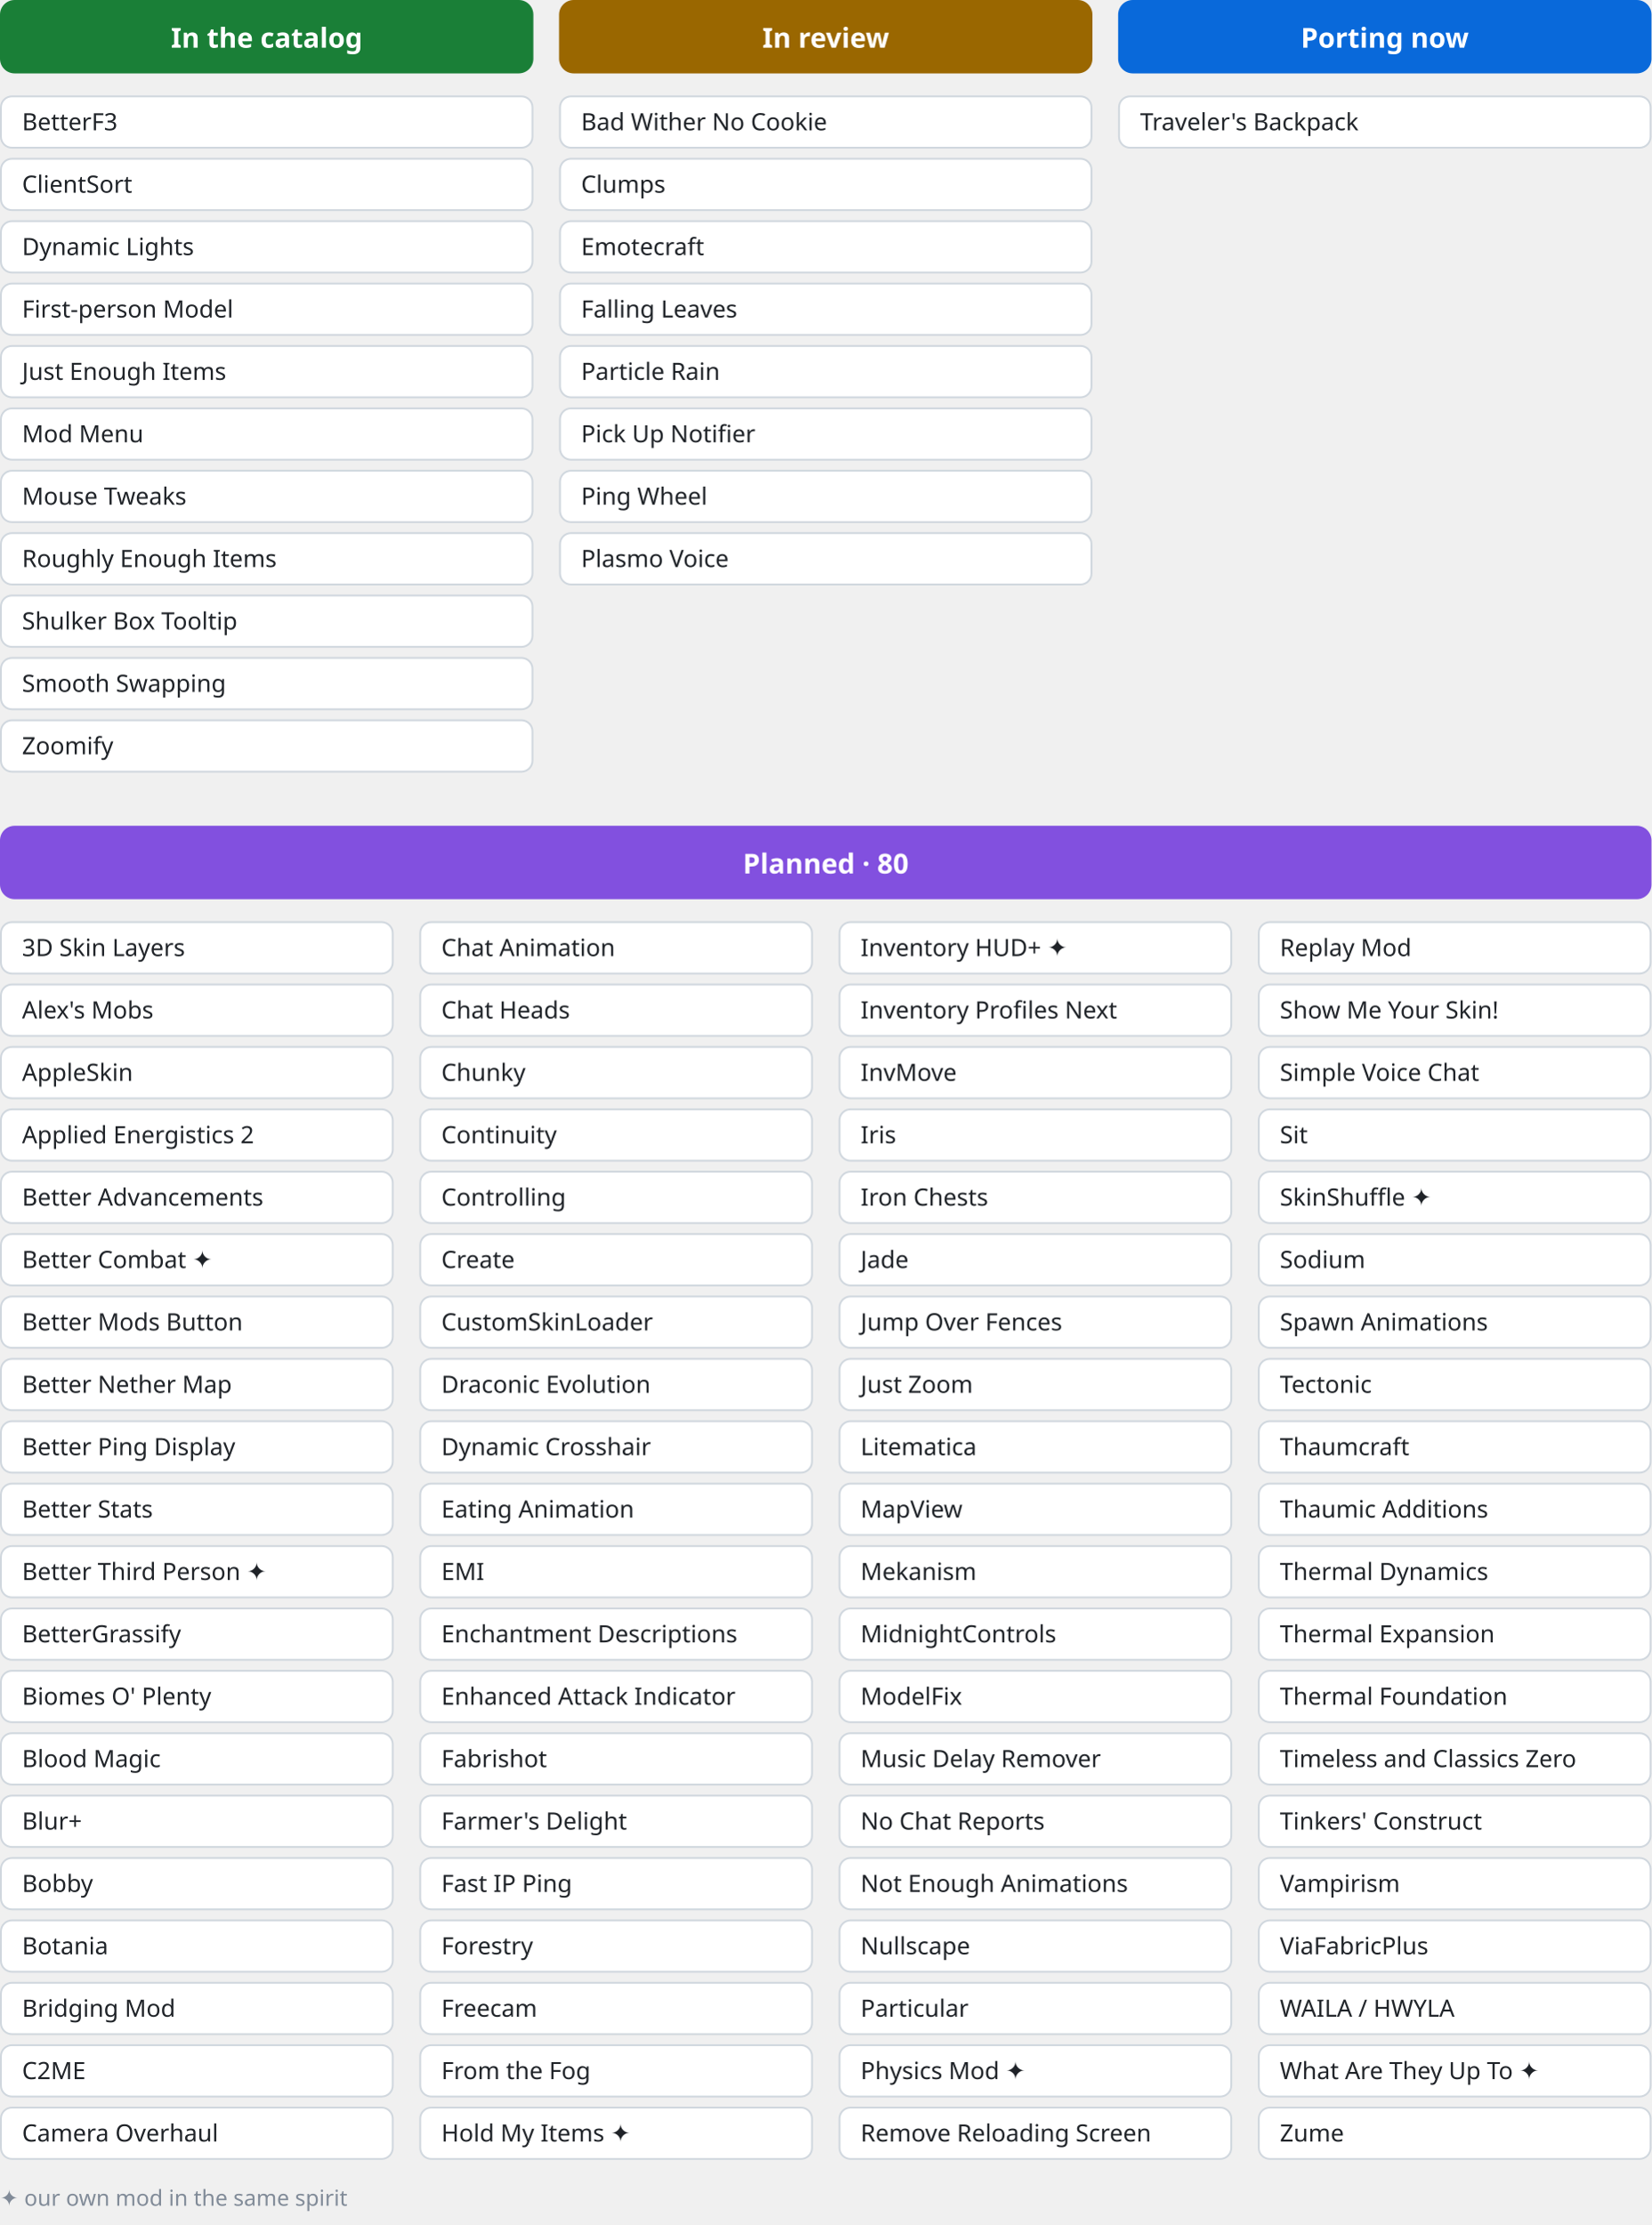
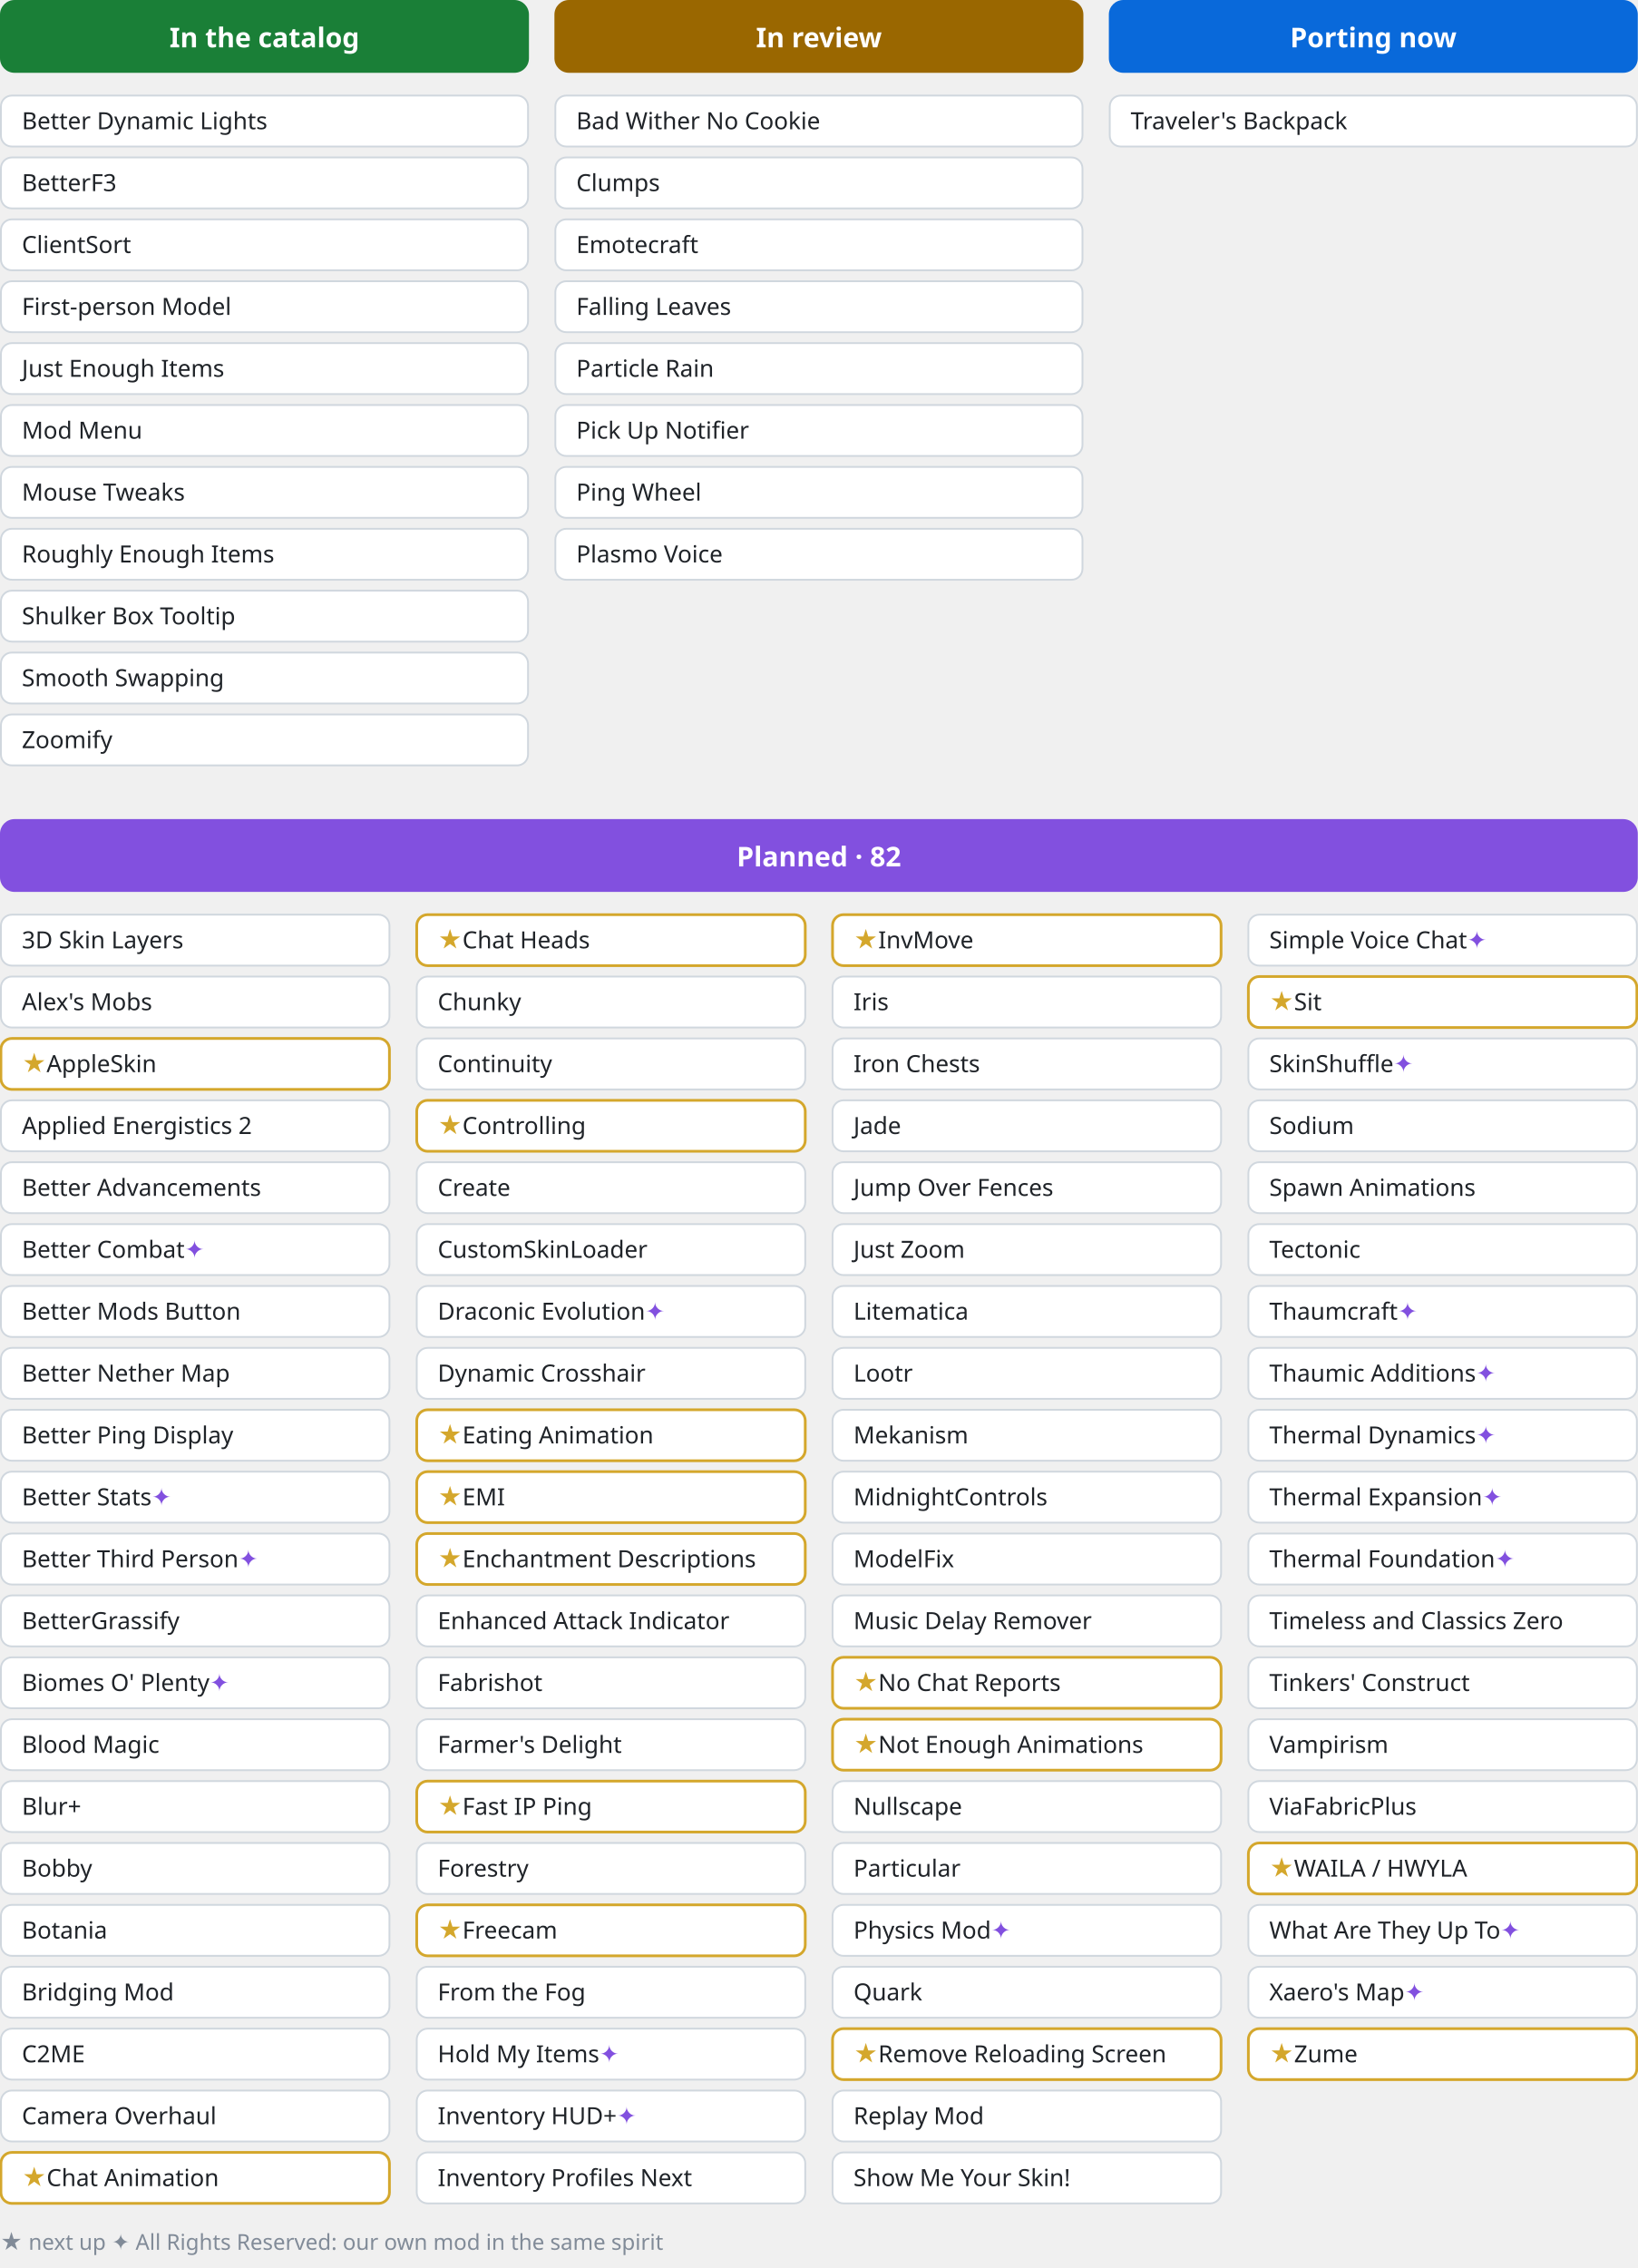
- <svg xmlns="http://www.w3.org/2000/svg" viewBox="0 0 900 1212" width="900" height="1212" role="img">
+ <svg xmlns="http://www.w3.org/2000/svg" viewBox="0 0 900 1246" width="900" height="1246" role="img">
  <style>
.bg{fill:#FFFFFF;stroke:#D0D7DE}.n{fill:#1F2328}.d{fill:#59636E}.a{fill:#818B98}
@media (prefers-color-scheme: dark){.bg{fill:#151B23;stroke:#3D444D}.n{fill:#F0F6FC}.d{fill:#9198A1}.a{fill:#6E7681}}
text{font-family:-apple-system,BlinkMacSystemFont,"Segoe UI","Noto Sans",Helvetica,Arial,sans-serif}
</style>
  <rect x="0" y="0" width="290.667" height="40" rx="8" fill="#1A7F37" />
  <text x="145.333" y="26" font-size="15" font-weight="600" fill="#fff" text-anchor="middle">In the catalog</text>
  <rect class="bg" x="0.5" y="52.5" width="289.667" height="28" rx="6" />
-   <text class="n" x="12" y="71" font-size="13">BetterF3</text>
+   <text class="n" x="12" y="71" font-size="13">Better Dynamic Lights</text>
  <rect class="bg" x="0.5" y="86.5" width="289.667" height="28" rx="6" />
-   <text class="n" x="12" y="105" font-size="13">ClientSort</text>
+   <text class="n" x="12" y="105" font-size="13">BetterF3</text>
  <rect class="bg" x="0.5" y="120.5" width="289.667" height="28" rx="6" />
-   <text class="n" x="12" y="139" font-size="13">Dynamic Lights</text>
+   <text class="n" x="12" y="139" font-size="13">ClientSort</text>
  <rect class="bg" x="0.5" y="154.5" width="289.667" height="28" rx="6" />
  <text class="n" x="12" y="173" font-size="13">First-person Model</text>
  <rect class="bg" x="0.5" y="188.5" width="289.667" height="28" rx="6" />
  <text class="n" x="12" y="207" font-size="13">Just Enough Items</text>
  <rect class="bg" x="0.5" y="222.5" width="289.667" height="28" rx="6" />
  <text class="n" x="12" y="241" font-size="13">Mod Menu</text>
  <rect class="bg" x="0.5" y="256.5" width="289.667" height="28" rx="6" />
  <text class="n" x="12" y="275" font-size="13">Mouse Tweaks</text>
  <rect class="bg" x="0.5" y="290.5" width="289.667" height="28" rx="6" />
  <text class="n" x="12" y="309" font-size="13">Roughly Enough Items</text>
  <rect class="bg" x="0.5" y="324.5" width="289.667" height="28" rx="6" />
  <text class="n" x="12" y="343" font-size="13">Shulker Box Tooltip</text>
  <rect class="bg" x="0.5" y="358.5" width="289.667" height="28" rx="6" />
  <text class="n" x="12" y="377" font-size="13">Smooth Swapping</text>
  <rect class="bg" x="0.5" y="392.5" width="289.667" height="28" rx="6" />
  <text class="n" x="12" y="411" font-size="13">Zoomify</text>
  <rect x="304.667" y="0" width="290.667" height="40" rx="8" fill="#9A6700" />
  <text x="450" y="26" font-size="15" font-weight="600" fill="#fff" text-anchor="middle">In review</text>
  <rect class="bg" x="305.167" y="52.5" width="289.667" height="28" rx="6" />
  <text class="n" x="316.667" y="71" font-size="13">Bad Wither No Cookie</text>
  <rect class="bg" x="305.167" y="86.5" width="289.667" height="28" rx="6" />
  <text class="n" x="316.667" y="105" font-size="13">Clumps</text>
  <rect class="bg" x="305.167" y="120.5" width="289.667" height="28" rx="6" />
  <text class="n" x="316.667" y="139" font-size="13">Emotecraft</text>
  <rect class="bg" x="305.167" y="154.5" width="289.667" height="28" rx="6" />
  <text class="n" x="316.667" y="173" font-size="13">Falling Leaves</text>
  <rect class="bg" x="305.167" y="188.5" width="289.667" height="28" rx="6" />
  <text class="n" x="316.667" y="207" font-size="13">Particle Rain</text>
  <rect class="bg" x="305.167" y="222.5" width="289.667" height="28" rx="6" />
  <text class="n" x="316.667" y="241" font-size="13">Pick Up Notifier</text>
  <rect class="bg" x="305.167" y="256.5" width="289.667" height="28" rx="6" />
  <text class="n" x="316.667" y="275" font-size="13">Ping Wheel</text>
  <rect class="bg" x="305.167" y="290.5" width="289.667" height="28" rx="6" />
  <text class="n" x="316.667" y="309" font-size="13">Plasmo Voice</text>
  <rect x="609.333" y="0" width="290.667" height="40" rx="8" fill="#0969DA" />
  <text x="754.667" y="26" font-size="15" font-weight="600" fill="#fff" text-anchor="middle">Porting now</text>
  <rect class="bg" x="609.833" y="52.5" width="289.667" height="28" rx="6" />
  <text class="n" x="621.333" y="71" font-size="13">Traveler's Backpack</text>
  <rect x="0" y="450" width="900" height="40" rx="8" fill="#8250DF" />
-   <text x="450" y="476" font-size="15" font-weight="600" fill="#fff" text-anchor="middle">Planned · 80</text>
+   <text x="450" y="476" font-size="15" font-weight="600" fill="#fff" text-anchor="middle">Planned · 82</text>
  <rect class="bg" x="0.5" y="502.5" width="213.5" height="28" rx="6" />
  <text class="n" x="12" y="521" font-size="13">3D Skin Layers</text>
  <rect class="bg" x="0.5" y="536.5" width="213.5" height="28" rx="6" />
  <text class="n" x="12" y="555" font-size="13">Alex's Mobs</text>
-   <rect class="bg" x="0.5" y="570.5" width="213.5" height="28" rx="6" />
-   <text class="n" x="12" y="589" font-size="13">AppleSkin</text>
+   <rect class="bg" x="0.5" y="570.5" width="213.5" height="28" rx="6" style="stroke:#D4A72C;stroke-width:1.5" />
+   <text class="n" x="12" y="589" font-size="13">
+     <tspan fill="#D4A72C">★ </tspan>AppleSkin</text>
  <rect class="bg" x="0.5" y="604.5" width="213.5" height="28" rx="6" />
  <text class="n" x="12" y="623" font-size="13">Applied Energistics 2</text>
  <rect class="bg" x="0.5" y="638.5" width="213.5" height="28" rx="6" />
  <text class="n" x="12" y="657" font-size="13">Better Advancements</text>
  <rect class="bg" x="0.5" y="672.5" width="213.5" height="28" rx="6" />
-   <text class="n" x="12" y="691" font-size="13">Better Combat ✦</text>
+   <text class="n" x="12" y="691" font-size="13">Better Combat<tspan fill="#8250DF"> ✦</tspan>
+   </text>
  <rect class="bg" x="0.5" y="706.5" width="213.5" height="28" rx="6" />
  <text class="n" x="12" y="725" font-size="13">Better Mods Button</text>
  <rect class="bg" x="0.5" y="740.5" width="213.5" height="28" rx="6" />
  <text class="n" x="12" y="759" font-size="13">Better Nether Map</text>
  <rect class="bg" x="0.5" y="774.5" width="213.5" height="28" rx="6" />
  <text class="n" x="12" y="793" font-size="13">Better Ping Display</text>
  <rect class="bg" x="0.5" y="808.5" width="213.5" height="28" rx="6" />
-   <text class="n" x="12" y="827" font-size="13">Better Stats</text>
+   <text class="n" x="12" y="827" font-size="13">Better Stats<tspan fill="#8250DF"> ✦</tspan>
+   </text>
  <rect class="bg" x="0.5" y="842.5" width="213.5" height="28" rx="6" />
-   <text class="n" x="12" y="861" font-size="13">Better Third Person ✦</text>
+   <text class="n" x="12" y="861" font-size="13">Better Third Person<tspan fill="#8250DF"> ✦</tspan>
+   </text>
  <rect class="bg" x="0.5" y="876.5" width="213.5" height="28" rx="6" />
  <text class="n" x="12" y="895" font-size="13">BetterGrassify</text>
  <rect class="bg" x="0.5" y="910.5" width="213.5" height="28" rx="6" />
-   <text class="n" x="12" y="929" font-size="13">Biomes O' Plenty</text>
+   <text class="n" x="12" y="929" font-size="13">Biomes O' Plenty<tspan fill="#8250DF"> ✦</tspan>
+   </text>
  <rect class="bg" x="0.5" y="944.5" width="213.5" height="28" rx="6" />
  <text class="n" x="12" y="963" font-size="13">Blood Magic</text>
  <rect class="bg" x="0.5" y="978.5" width="213.5" height="28" rx="6" />
  <text class="n" x="12" y="997" font-size="13">Blur+</text>
  <rect class="bg" x="0.5" y="1012.5" width="213.5" height="28" rx="6" />
  <text class="n" x="12" y="1031" font-size="13">Bobby</text>
  <rect class="bg" x="0.5" y="1046.5" width="213.5" height="28" rx="6" />
  <text class="n" x="12" y="1065" font-size="13">Botania</text>
  <rect class="bg" x="0.5" y="1080.5" width="213.5" height="28" rx="6" />
  <text class="n" x="12" y="1099" font-size="13">Bridging Mod</text>
  <rect class="bg" x="0.5" y="1114.5" width="213.5" height="28" rx="6" />
  <text class="n" x="12" y="1133" font-size="13">C2ME</text>
  <rect class="bg" x="0.5" y="1148.5" width="213.5" height="28" rx="6" />
  <text class="n" x="12" y="1167" font-size="13">Camera Overhaul</text>
-   <rect class="bg" x="229" y="502.5" width="213.5" height="28" rx="6" />
-   <text class="n" x="240.5" y="521" font-size="13">Chat Animation</text>
+   <rect class="bg" x="0.5" y="1182.5" width="213.5" height="28" rx="6" style="stroke:#D4A72C;stroke-width:1.5" />
+   <text class="n" x="12" y="1201" font-size="13">
+     <tspan fill="#D4A72C">★ </tspan>Chat Animation</text>
+   <rect class="bg" x="229" y="502.5" width="213.5" height="28" rx="6" style="stroke:#D4A72C;stroke-width:1.5" />
+   <text class="n" x="240.5" y="521" font-size="13">
+     <tspan fill="#D4A72C">★ </tspan>Chat Heads</text>
  <rect class="bg" x="229" y="536.5" width="213.5" height="28" rx="6" />
-   <text class="n" x="240.5" y="555" font-size="13">Chat Heads</text>
+   <text class="n" x="240.5" y="555" font-size="13">Chunky</text>
  <rect class="bg" x="229" y="570.5" width="213.5" height="28" rx="6" />
-   <text class="n" x="240.5" y="589" font-size="13">Chunky</text>
-   <rect class="bg" x="229" y="604.5" width="213.5" height="28" rx="6" />
-   <text class="n" x="240.5" y="623" font-size="13">Continuity</text>
+   <text class="n" x="240.5" y="589" font-size="13">Continuity</text>
+   <rect class="bg" x="229" y="604.5" width="213.5" height="28" rx="6" style="stroke:#D4A72C;stroke-width:1.5" />
+   <text class="n" x="240.5" y="623" font-size="13">
+     <tspan fill="#D4A72C">★ </tspan>Controlling</text>
  <rect class="bg" x="229" y="638.5" width="213.5" height="28" rx="6" />
-   <text class="n" x="240.5" y="657" font-size="13">Controlling</text>
+   <text class="n" x="240.5" y="657" font-size="13">Create</text>
  <rect class="bg" x="229" y="672.5" width="213.5" height="28" rx="6" />
-   <text class="n" x="240.5" y="691" font-size="13">Create</text>
+   <text class="n" x="240.5" y="691" font-size="13">CustomSkinLoader</text>
  <rect class="bg" x="229" y="706.5" width="213.5" height="28" rx="6" />
-   <text class="n" x="240.5" y="725" font-size="13">CustomSkinLoader</text>
+   <text class="n" x="240.5" y="725" font-size="13">Draconic Evolution<tspan fill="#8250DF"> ✦</tspan>
+   </text>
  <rect class="bg" x="229" y="740.5" width="213.5" height="28" rx="6" />
-   <text class="n" x="240.5" y="759" font-size="13">Draconic Evolution</text>
-   <rect class="bg" x="229" y="774.5" width="213.5" height="28" rx="6" />
-   <text class="n" x="240.5" y="793" font-size="13">Dynamic Crosshair</text>
-   <rect class="bg" x="229" y="808.5" width="213.5" height="28" rx="6" />
-   <text class="n" x="240.5" y="827" font-size="13">Eating Animation</text>
-   <rect class="bg" x="229" y="842.5" width="213.5" height="28" rx="6" />
-   <text class="n" x="240.5" y="861" font-size="13">EMI</text>
+   <text class="n" x="240.5" y="759" font-size="13">Dynamic Crosshair</text>
+   <rect class="bg" x="229" y="774.5" width="213.5" height="28" rx="6" style="stroke:#D4A72C;stroke-width:1.5" />
+   <text class="n" x="240.5" y="793" font-size="13">
+     <tspan fill="#D4A72C">★ </tspan>Eating Animation</text>
+   <rect class="bg" x="229" y="808.5" width="213.5" height="28" rx="6" style="stroke:#D4A72C;stroke-width:1.5" />
+   <text class="n" x="240.5" y="827" font-size="13">
+     <tspan fill="#D4A72C">★ </tspan>EMI</text>
+   <rect class="bg" x="229" y="842.5" width="213.5" height="28" rx="6" style="stroke:#D4A72C;stroke-width:1.5" />
+   <text class="n" x="240.5" y="861" font-size="13">
+     <tspan fill="#D4A72C">★ </tspan>Enchantment Descriptions</text>
  <rect class="bg" x="229" y="876.5" width="213.5" height="28" rx="6" />
-   <text class="n" x="240.5" y="895" font-size="13">Enchantment Descriptions</text>
+   <text class="n" x="240.5" y="895" font-size="13">Enhanced Attack Indicator</text>
  <rect class="bg" x="229" y="910.5" width="213.5" height="28" rx="6" />
-   <text class="n" x="240.5" y="929" font-size="13">Enhanced Attack Indicator</text>
+   <text class="n" x="240.5" y="929" font-size="13">Fabrishot</text>
  <rect class="bg" x="229" y="944.5" width="213.5" height="28" rx="6" />
-   <text class="n" x="240.5" y="963" font-size="13">Fabrishot</text>
-   <rect class="bg" x="229" y="978.5" width="213.5" height="28" rx="6" />
-   <text class="n" x="240.5" y="997" font-size="13">Farmer's Delight</text>
+   <text class="n" x="240.5" y="963" font-size="13">Farmer's Delight</text>
+   <rect class="bg" x="229" y="978.5" width="213.5" height="28" rx="6" style="stroke:#D4A72C;stroke-width:1.5" />
+   <text class="n" x="240.5" y="997" font-size="13">
+     <tspan fill="#D4A72C">★ </tspan>Fast IP Ping</text>
  <rect class="bg" x="229" y="1012.5" width="213.5" height="28" rx="6" />
-   <text class="n" x="240.5" y="1031" font-size="13">Fast IP Ping</text>
-   <rect class="bg" x="229" y="1046.5" width="213.5" height="28" rx="6" />
-   <text class="n" x="240.5" y="1065" font-size="13">Forestry</text>
+   <text class="n" x="240.5" y="1031" font-size="13">Forestry</text>
+   <rect class="bg" x="229" y="1046.5" width="213.5" height="28" rx="6" style="stroke:#D4A72C;stroke-width:1.5" />
+   <text class="n" x="240.5" y="1065" font-size="13">
+     <tspan fill="#D4A72C">★ </tspan>Freecam</text>
  <rect class="bg" x="229" y="1080.5" width="213.5" height="28" rx="6" />
-   <text class="n" x="240.5" y="1099" font-size="13">Freecam</text>
+   <text class="n" x="240.5" y="1099" font-size="13">From the Fog</text>
  <rect class="bg" x="229" y="1114.5" width="213.5" height="28" rx="6" />
-   <text class="n" x="240.5" y="1133" font-size="13">From the Fog</text>
+   <text class="n" x="240.5" y="1133" font-size="13">Hold My Items<tspan fill="#8250DF"> ✦</tspan>
+   </text>
  <rect class="bg" x="229" y="1148.5" width="213.5" height="28" rx="6" />
-   <text class="n" x="240.5" y="1167" font-size="13">Hold My Items ✦</text>
-   <rect class="bg" x="457.5" y="502.5" width="213.5" height="28" rx="6" />
-   <text class="n" x="469" y="521" font-size="13">Inventory HUD+ ✦</text>
+   <text class="n" x="240.5" y="1167" font-size="13">Inventory HUD+<tspan fill="#8250DF"> ✦</tspan>
+   </text>
+   <rect class="bg" x="229" y="1182.5" width="213.5" height="28" rx="6" />
+   <text class="n" x="240.5" y="1201" font-size="13">Inventory Profiles Next</text>
+   <rect class="bg" x="457.5" y="502.5" width="213.5" height="28" rx="6" style="stroke:#D4A72C;stroke-width:1.5" />
+   <text class="n" x="469" y="521" font-size="13">
+     <tspan fill="#D4A72C">★ </tspan>InvMove</text>
  <rect class="bg" x="457.5" y="536.5" width="213.5" height="28" rx="6" />
-   <text class="n" x="469" y="555" font-size="13">Inventory Profiles Next</text>
+   <text class="n" x="469" y="555" font-size="13">Iris</text>
  <rect class="bg" x="457.5" y="570.5" width="213.5" height="28" rx="6" />
-   <text class="n" x="469" y="589" font-size="13">InvMove</text>
+   <text class="n" x="469" y="589" font-size="13">Iron Chests</text>
  <rect class="bg" x="457.5" y="604.5" width="213.5" height="28" rx="6" />
-   <text class="n" x="469" y="623" font-size="13">Iris</text>
+   <text class="n" x="469" y="623" font-size="13">Jade</text>
  <rect class="bg" x="457.5" y="638.5" width="213.5" height="28" rx="6" />
-   <text class="n" x="469" y="657" font-size="13">Iron Chests</text>
+   <text class="n" x="469" y="657" font-size="13">Jump Over Fences</text>
  <rect class="bg" x="457.5" y="672.5" width="213.5" height="28" rx="6" />
-   <text class="n" x="469" y="691" font-size="13">Jade</text>
+   <text class="n" x="469" y="691" font-size="13">Just Zoom</text>
  <rect class="bg" x="457.5" y="706.5" width="213.5" height="28" rx="6" />
-   <text class="n" x="469" y="725" font-size="13">Jump Over Fences</text>
+   <text class="n" x="469" y="725" font-size="13">Litematica</text>
  <rect class="bg" x="457.5" y="740.5" width="213.5" height="28" rx="6" />
-   <text class="n" x="469" y="759" font-size="13">Just Zoom</text>
+   <text class="n" x="469" y="759" font-size="13">Lootr</text>
  <rect class="bg" x="457.5" y="774.5" width="213.5" height="28" rx="6" />
-   <text class="n" x="469" y="793" font-size="13">Litematica</text>
+   <text class="n" x="469" y="793" font-size="13">Mekanism</text>
  <rect class="bg" x="457.5" y="808.5" width="213.5" height="28" rx="6" />
-   <text class="n" x="469" y="827" font-size="13">MapView</text>
+   <text class="n" x="469" y="827" font-size="13">MidnightControls</text>
  <rect class="bg" x="457.5" y="842.5" width="213.5" height="28" rx="6" />
-   <text class="n" x="469" y="861" font-size="13">Mekanism</text>
+   <text class="n" x="469" y="861" font-size="13">ModelFix</text>
  <rect class="bg" x="457.5" y="876.5" width="213.5" height="28" rx="6" />
-   <text class="n" x="469" y="895" font-size="13">MidnightControls</text>
-   <rect class="bg" x="457.5" y="910.5" width="213.5" height="28" rx="6" />
-   <text class="n" x="469" y="929" font-size="13">ModelFix</text>
-   <rect class="bg" x="457.5" y="944.5" width="213.5" height="28" rx="6" />
-   <text class="n" x="469" y="963" font-size="13">Music Delay Remover</text>
+   <text class="n" x="469" y="895" font-size="13">Music Delay Remover</text>
+   <rect class="bg" x="457.5" y="910.5" width="213.5" height="28" rx="6" style="stroke:#D4A72C;stroke-width:1.5" />
+   <text class="n" x="469" y="929" font-size="13">
+     <tspan fill="#D4A72C">★ </tspan>No Chat Reports</text>
+   <rect class="bg" x="457.5" y="944.5" width="213.5" height="28" rx="6" style="stroke:#D4A72C;stroke-width:1.5" />
+   <text class="n" x="469" y="963" font-size="13">
+     <tspan fill="#D4A72C">★ </tspan>Not Enough Animations</text>
  <rect class="bg" x="457.5" y="978.5" width="213.5" height="28" rx="6" />
-   <text class="n" x="469" y="997" font-size="13">No Chat Reports</text>
+   <text class="n" x="469" y="997" font-size="13">Nullscape</text>
  <rect class="bg" x="457.5" y="1012.5" width="213.5" height="28" rx="6" />
-   <text class="n" x="469" y="1031" font-size="13">Not Enough Animations</text>
+   <text class="n" x="469" y="1031" font-size="13">Particular</text>
  <rect class="bg" x="457.5" y="1046.5" width="213.5" height="28" rx="6" />
-   <text class="n" x="469" y="1065" font-size="13">Nullscape</text>
+   <text class="n" x="469" y="1065" font-size="13">Physics Mod<tspan fill="#8250DF"> ✦</tspan>
+   </text>
  <rect class="bg" x="457.5" y="1080.5" width="213.5" height="28" rx="6" />
-   <text class="n" x="469" y="1099" font-size="13">Particular</text>
-   <rect class="bg" x="457.5" y="1114.5" width="213.5" height="28" rx="6" />
-   <text class="n" x="469" y="1133" font-size="13">Physics Mod ✦</text>
+   <text class="n" x="469" y="1099" font-size="13">Quark</text>
+   <rect class="bg" x="457.5" y="1114.5" width="213.5" height="28" rx="6" style="stroke:#D4A72C;stroke-width:1.5" />
+   <text class="n" x="469" y="1133" font-size="13">
+     <tspan fill="#D4A72C">★ </tspan>Remove Reloading Screen</text>
  <rect class="bg" x="457.5" y="1148.5" width="213.5" height="28" rx="6" />
-   <text class="n" x="469" y="1167" font-size="13">Remove Reloading Screen</text>
+   <text class="n" x="469" y="1167" font-size="13">Replay Mod</text>
+   <rect class="bg" x="457.5" y="1182.5" width="213.5" height="28" rx="6" />
+   <text class="n" x="469" y="1201" font-size="13">Show Me Your Skin!</text>
  <rect class="bg" x="686" y="502.5" width="213.5" height="28" rx="6" />
-   <text class="n" x="697.5" y="521" font-size="13">Replay Mod</text>
-   <rect class="bg" x="686" y="536.5" width="213.5" height="28" rx="6" />
-   <text class="n" x="697.5" y="555" font-size="13">Show Me Your Skin!</text>
+   <text class="n" x="697.5" y="521" font-size="13">Simple Voice Chat<tspan fill="#8250DF"> ✦</tspan>
+   </text>
+   <rect class="bg" x="686" y="536.5" width="213.5" height="28" rx="6" style="stroke:#D4A72C;stroke-width:1.5" />
+   <text class="n" x="697.5" y="555" font-size="13">
+     <tspan fill="#D4A72C">★ </tspan>Sit</text>
  <rect class="bg" x="686" y="570.5" width="213.5" height="28" rx="6" />
-   <text class="n" x="697.5" y="589" font-size="13">Simple Voice Chat</text>
+   <text class="n" x="697.5" y="589" font-size="13">SkinShuffle<tspan fill="#8250DF"> ✦</tspan>
+   </text>
  <rect class="bg" x="686" y="604.5" width="213.5" height="28" rx="6" />
-   <text class="n" x="697.5" y="623" font-size="13">Sit</text>
+   <text class="n" x="697.5" y="623" font-size="13">Sodium</text>
  <rect class="bg" x="686" y="638.5" width="213.5" height="28" rx="6" />
-   <text class="n" x="697.5" y="657" font-size="13">SkinShuffle ✦</text>
+   <text class="n" x="697.5" y="657" font-size="13">Spawn Animations</text>
  <rect class="bg" x="686" y="672.5" width="213.5" height="28" rx="6" />
-   <text class="n" x="697.5" y="691" font-size="13">Sodium</text>
+   <text class="n" x="697.5" y="691" font-size="13">Tectonic</text>
  <rect class="bg" x="686" y="706.5" width="213.5" height="28" rx="6" />
-   <text class="n" x="697.5" y="725" font-size="13">Spawn Animations</text>
+   <text class="n" x="697.5" y="725" font-size="13">Thaumcraft<tspan fill="#8250DF"> ✦</tspan>
+   </text>
  <rect class="bg" x="686" y="740.5" width="213.5" height="28" rx="6" />
-   <text class="n" x="697.5" y="759" font-size="13">Tectonic</text>
+   <text class="n" x="697.5" y="759" font-size="13">Thaumic Additions<tspan fill="#8250DF"> ✦</tspan>
+   </text>
  <rect class="bg" x="686" y="774.5" width="213.5" height="28" rx="6" />
-   <text class="n" x="697.5" y="793" font-size="13">Thaumcraft</text>
+   <text class="n" x="697.5" y="793" font-size="13">Thermal Dynamics<tspan fill="#8250DF"> ✦</tspan>
+   </text>
  <rect class="bg" x="686" y="808.5" width="213.5" height="28" rx="6" />
-   <text class="n" x="697.5" y="827" font-size="13">Thaumic Additions</text>
+   <text class="n" x="697.5" y="827" font-size="13">Thermal Expansion<tspan fill="#8250DF"> ✦</tspan>
+   </text>
  <rect class="bg" x="686" y="842.5" width="213.5" height="28" rx="6" />
-   <text class="n" x="697.5" y="861" font-size="13">Thermal Dynamics</text>
+   <text class="n" x="697.5" y="861" font-size="13">Thermal Foundation<tspan fill="#8250DF"> ✦</tspan>
+   </text>
  <rect class="bg" x="686" y="876.5" width="213.5" height="28" rx="6" />
-   <text class="n" x="697.5" y="895" font-size="13">Thermal Expansion</text>
+   <text class="n" x="697.5" y="895" font-size="13">Timeless and Classics Zero</text>
  <rect class="bg" x="686" y="910.5" width="213.5" height="28" rx="6" />
-   <text class="n" x="697.5" y="929" font-size="13">Thermal Foundation</text>
+   <text class="n" x="697.5" y="929" font-size="13">Tinkers' Construct</text>
  <rect class="bg" x="686" y="944.5" width="213.5" height="28" rx="6" />
-   <text class="n" x="697.5" y="963" font-size="13">Timeless and Classics Zero</text>
+   <text class="n" x="697.5" y="963" font-size="13">Vampirism</text>
  <rect class="bg" x="686" y="978.5" width="213.5" height="28" rx="6" />
-   <text class="n" x="697.5" y="997" font-size="13">Tinkers' Construct</text>
-   <rect class="bg" x="686" y="1012.5" width="213.5" height="28" rx="6" />
-   <text class="n" x="697.5" y="1031" font-size="13">Vampirism</text>
+   <text class="n" x="697.5" y="997" font-size="13">ViaFabricPlus</text>
+   <rect class="bg" x="686" y="1012.5" width="213.5" height="28" rx="6" style="stroke:#D4A72C;stroke-width:1.5" />
+   <text class="n" x="697.5" y="1031" font-size="13">
+     <tspan fill="#D4A72C">★ </tspan>WAILA / HWYLA</text>
  <rect class="bg" x="686" y="1046.5" width="213.5" height="28" rx="6" />
-   <text class="n" x="697.5" y="1065" font-size="13">ViaFabricPlus</text>
+   <text class="n" x="697.5" y="1065" font-size="13">What Are They Up To<tspan fill="#8250DF"> ✦</tspan>
+   </text>
  <rect class="bg" x="686" y="1080.5" width="213.5" height="28" rx="6" />
-   <text class="n" x="697.5" y="1099" font-size="13">WAILA / HWYLA</text>
-   <rect class="bg" x="686" y="1114.5" width="213.5" height="28" rx="6" />
-   <text class="n" x="697.5" y="1133" font-size="13">What Are They Up To ✦</text>
-   <rect class="bg" x="686" y="1148.5" width="213.5" height="28" rx="6" />
-   <text class="n" x="697.5" y="1167" font-size="13">Zume</text>
-   <text class="a" x="0" y="1202" font-size="12">✦ our own mod in the same spirit</text>
+   <text class="n" x="697.5" y="1099" font-size="13">Xaero's Map<tspan fill="#8250DF"> ✦</tspan>
+   </text>
+   <rect class="bg" x="686" y="1114.5" width="213.5" height="28" rx="6" style="stroke:#D4A72C;stroke-width:1.5" />
+   <text class="n" x="697.5" y="1133" font-size="13">
+     <tspan fill="#D4A72C">★ </tspan>Zume</text>
+   <text class="a" x="0" y="1236" font-size="12">★ next up    ✦ All Rights Reserved: our own mod in the same spirit</text>
</svg>
